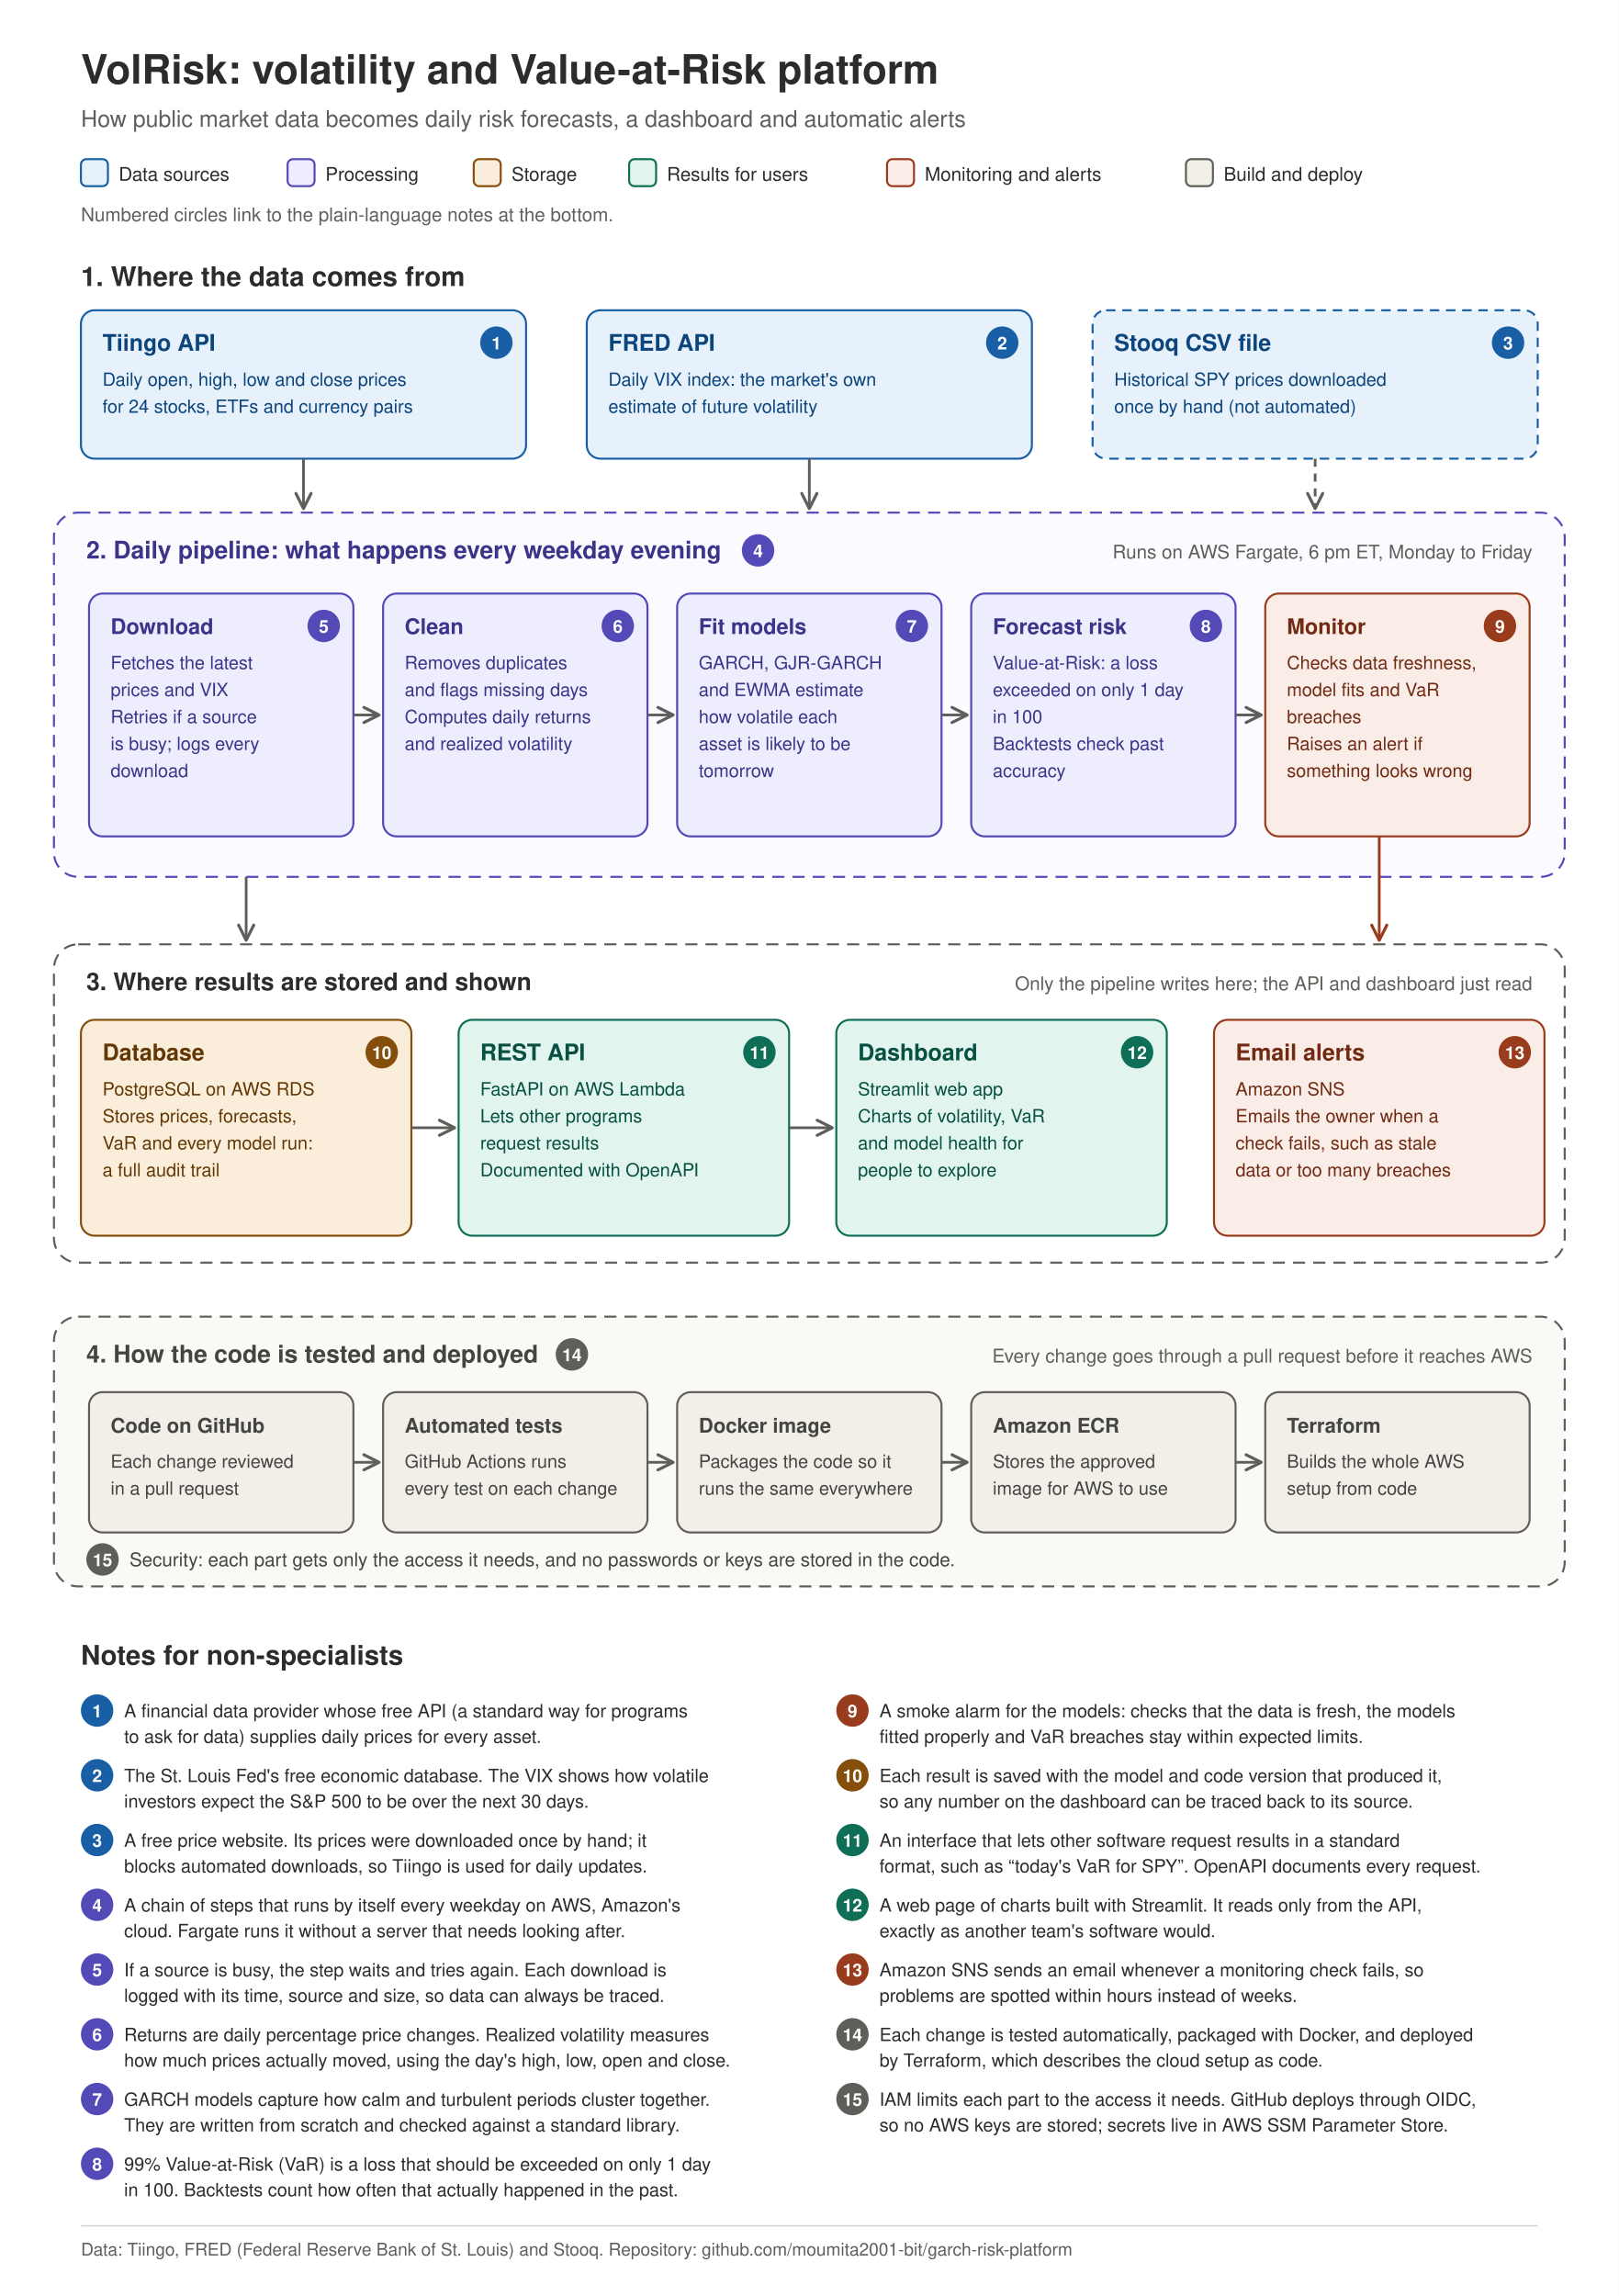
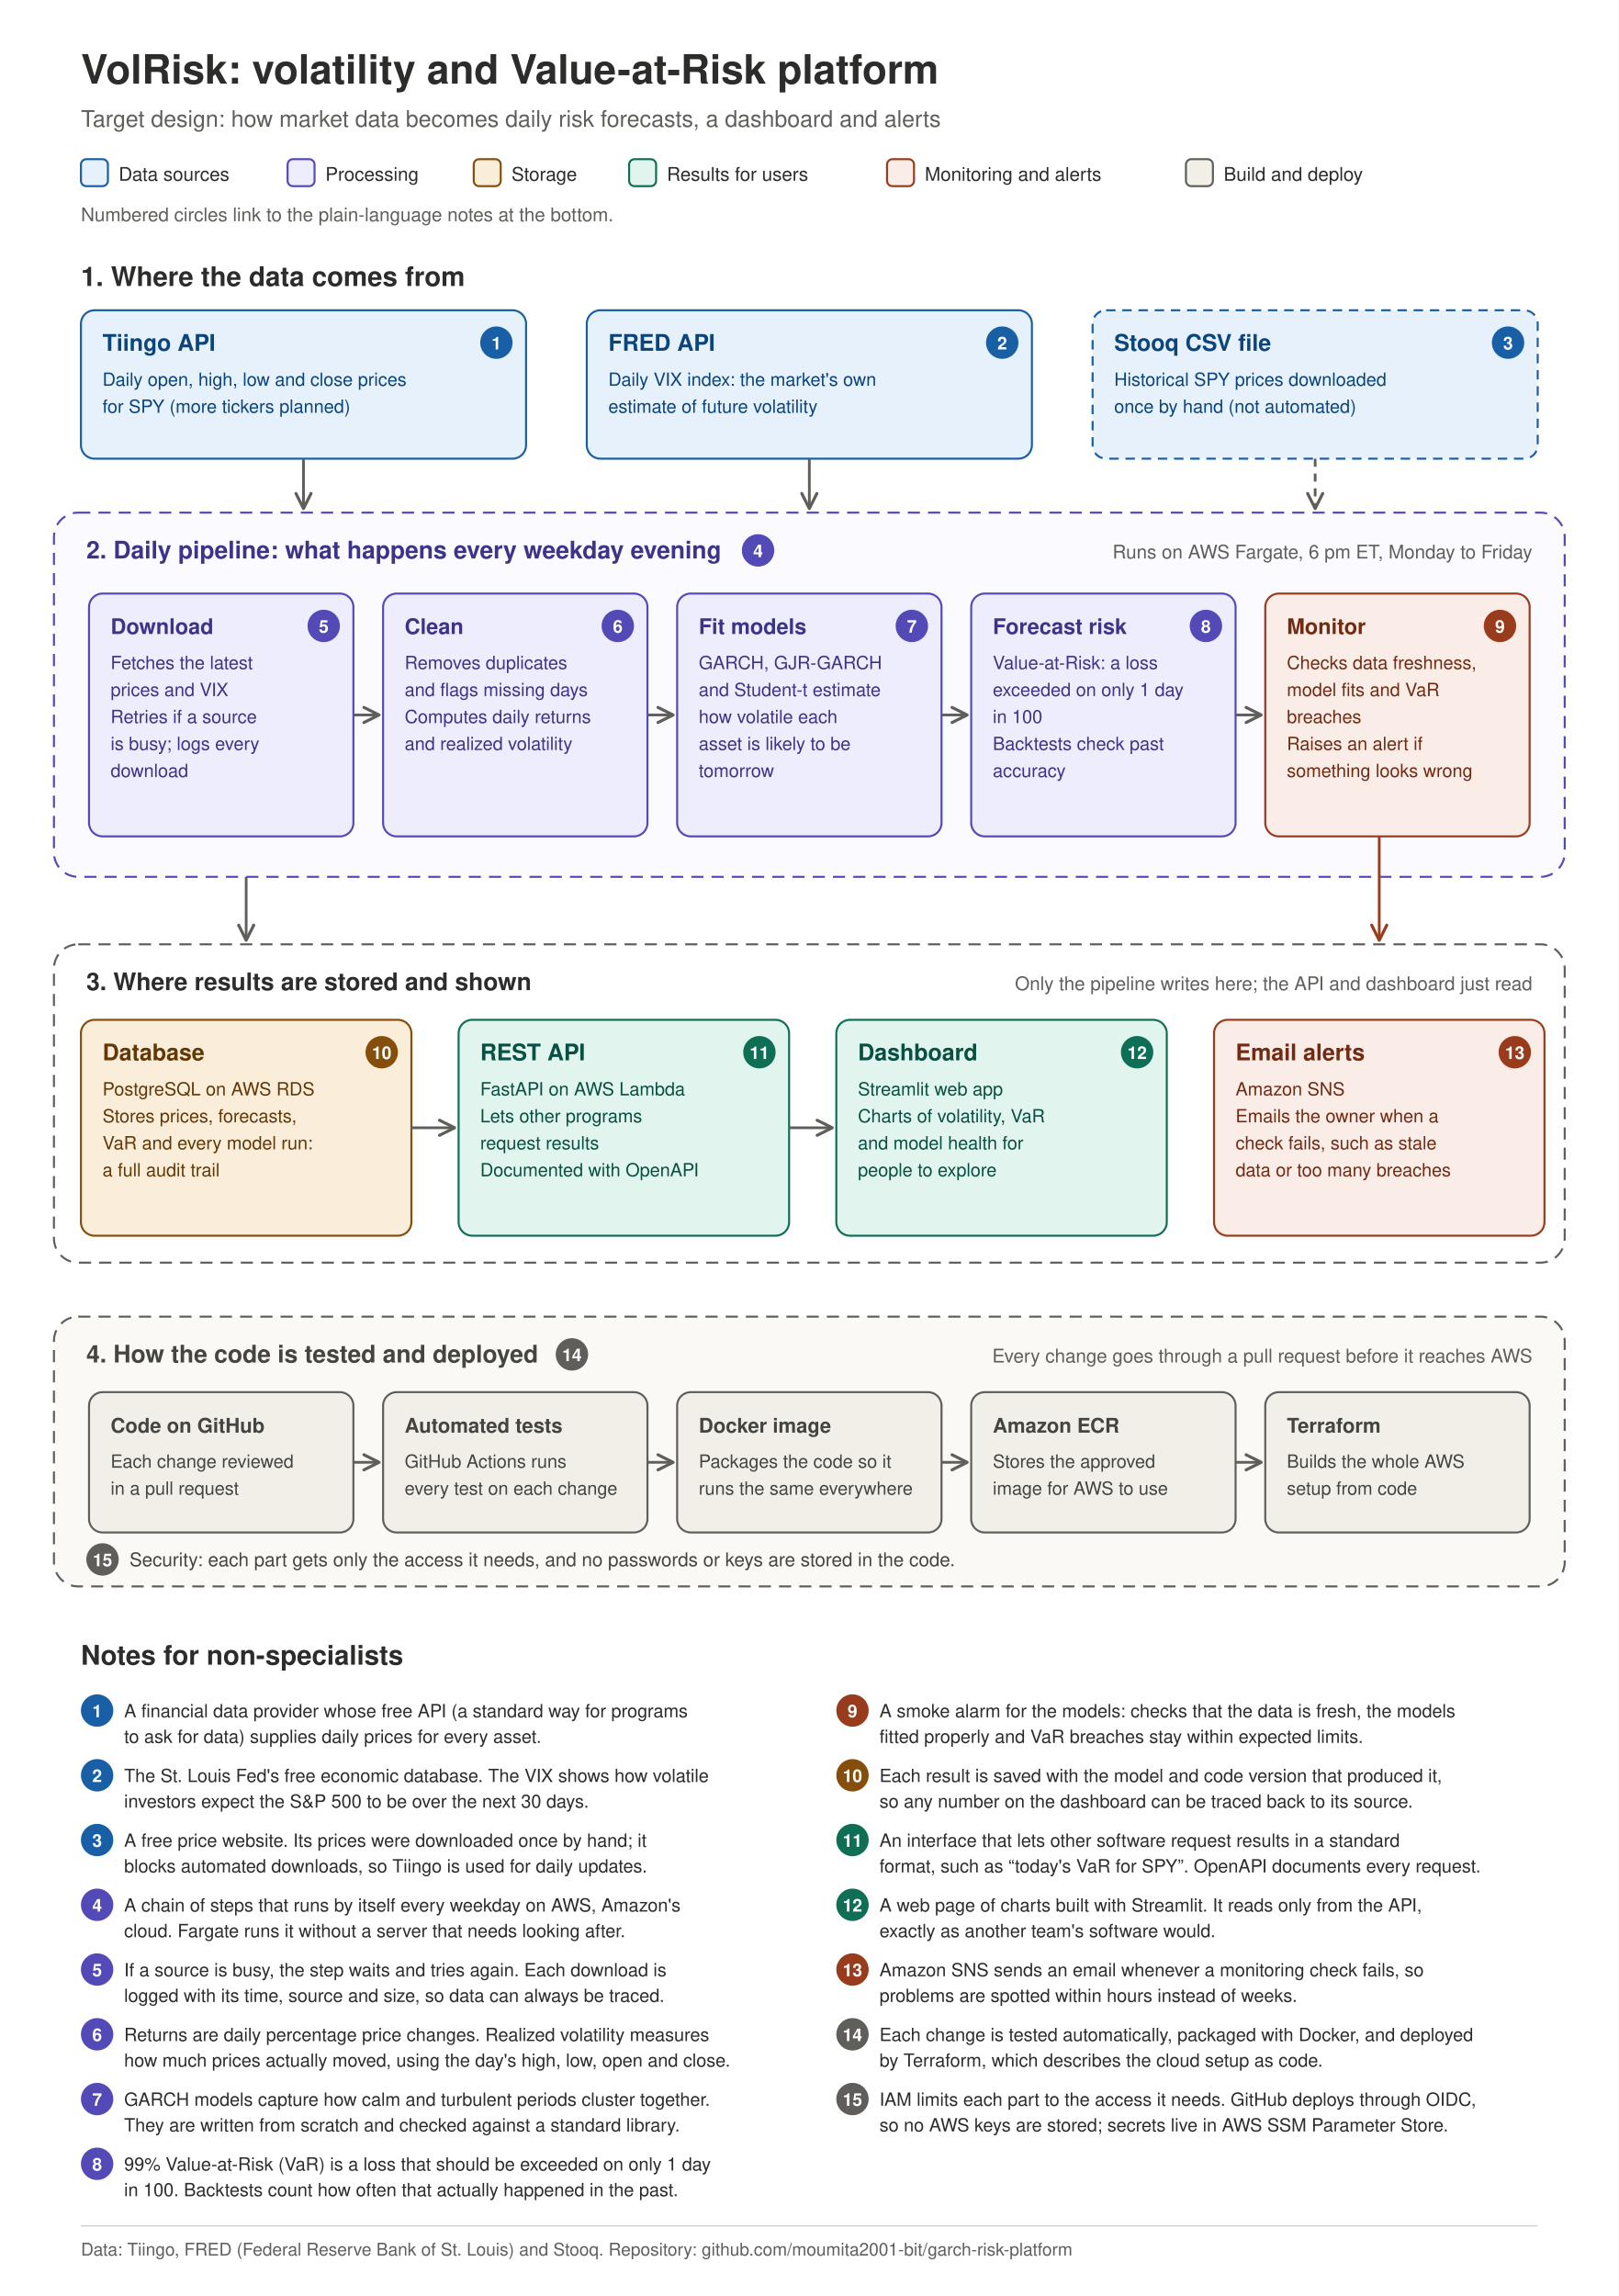
<svg xmlns="http://www.w3.org/2000/svg" width="1200" height="1702" viewBox="0 0 1200 1702" font-family="-apple-system, 'Segoe UI', Helvetica, Arial, sans-serif" role="img" aria-labelledby="title desc">
  <defs>
    <marker id="arr" viewBox="0 0 10 10" refX="9" refY="5" markerWidth="7" markerHeight="7" orient="auto-start-reverse">
      <path d="M1 1L9 5L1 9" fill="none" stroke="context-stroke" stroke-width="1.6" stroke-linecap="round" stroke-linejoin="round" />
    </marker>
  </defs>
  <rect width="1200" height="1702" fill="#FFFFFF" />
  <text x="60" y="62" font-size="30" fill="#2C2C2A" font-weight="700" text-anchor="start">VolRisk: volatility and Value-at-Risk platform</text>
-   <text x="60" y="94" font-size="17" fill="#5F5E5A" font-weight="400" text-anchor="start">How public market data becomes daily risk forecasts, a dashboard and automatic alerts</text>
+   <text x="60" y="94" font-size="17" fill="#5F5E5A" font-weight="400" text-anchor="start">Target design: how market data becomes daily risk forecasts, a dashboard and alerts</text>
  <rect x="60" y="118" width="20" height="20" rx="4" fill="#E6F1FB" stroke="#185FA5" stroke-width="1.5" />
  <text x="88" y="134" font-size="14" fill="#2C2C2A" font-weight="400" text-anchor="start">Data sources</text>
  <rect x="213.2" y="118" width="20" height="20" rx="4" fill="#EEEDFE" stroke="#534AB7" stroke-width="1.5" />
  <text x="241.2" y="134" font-size="14" fill="#2C2C2A" font-weight="400" text-anchor="start">Processing</text>
  <rect x="351.2" y="118" width="20" height="20" rx="4" fill="#FAEEDA" stroke="#854F0B" stroke-width="1.5" />
  <text x="379.2" y="134" font-size="14" fill="#2C2C2A" font-weight="400" text-anchor="start">Storage</text>
  <rect x="466.4" y="118" width="20" height="20" rx="4" fill="#E1F5EE" stroke="#0F6E56" stroke-width="1.5" />
  <text x="494.4" y="134" font-size="14" fill="#2C2C2A" font-weight="400" text-anchor="start">Results for users</text>
  <rect x="657.6" y="118" width="20" height="20" rx="4" fill="#FAECE7" stroke="#993C1D" stroke-width="1.5" />
  <text x="685.6" y="134" font-size="14" fill="#2C2C2A" font-weight="400" text-anchor="start">Monitoring and alerts</text>
  <rect x="879.2" y="118" width="20" height="20" rx="4" fill="#F1EFE8" stroke="#5F5E5A" stroke-width="1.5" />
  <text x="907.2" y="134" font-size="14" fill="#2C2C2A" font-weight="400" text-anchor="start">Build and deploy</text>
  <text x="60" y="164" font-size="14" fill="#5F5E5A" font-weight="400" text-anchor="start">Numbered circles link to the plain-language notes at the bottom.</text>
  <text x="60" y="212" font-size="20" fill="#2C2C2A" font-weight="700" text-anchor="start">1. Where the data comes from</text>
  <rect x="60" y="230" width="330" height="110" rx="10" fill="#E6F1FB" stroke="#185FA5" stroke-width="1.5" />
  <text x="76" y="260" font-size="17" fill="#0C447C" font-weight="700" text-anchor="start">Tiingo API</text>
  <text x="76" y="286" font-size="13.5" fill="#0C447C" font-weight="400" text-anchor="start">Daily open, high, low and close prices</text>
-   <text x="76" y="306" font-size="13.5" fill="#0C447C" font-weight="400" text-anchor="start">for 24 stocks, ETFs and currency pairs</text>
+   <text x="76" y="306" font-size="13.5" fill="#0C447C" font-weight="400" text-anchor="start">for SPY (more tickers planned)</text>
  <circle cx="368" cy="254" r="12" fill="#185FA5" />
  <text x="368" y="259" font-size="13" fill="#FFFFFF" font-weight="700" text-anchor="middle">1</text>
  <rect x="435" y="230" width="330" height="110" rx="10" fill="#E6F1FB" stroke="#185FA5" stroke-width="1.5" />
  <text x="451" y="260" font-size="17" fill="#0C447C" font-weight="700" text-anchor="start">FRED API</text>
  <text x="451" y="286" font-size="13.5" fill="#0C447C" font-weight="400" text-anchor="start">Daily VIX index: the market's own</text>
  <text x="451" y="306" font-size="13.5" fill="#0C447C" font-weight="400" text-anchor="start">estimate of future volatility</text>
  <circle cx="743" cy="254" r="12" fill="#185FA5" />
  <text x="743" y="259" font-size="13" fill="#FFFFFF" font-weight="700" text-anchor="middle">2</text>
  <rect x="810" y="230" width="330" height="110" rx="10" fill="#E6F1FB" stroke="#185FA5" stroke-width="1.5" stroke-dasharray="7 5" />
  <text x="826" y="260" font-size="17" fill="#0C447C" font-weight="700" text-anchor="start">Stooq CSV file</text>
  <text x="826" y="286" font-size="13.5" fill="#0C447C" font-weight="400" text-anchor="start">Historical SPY prices downloaded</text>
  <text x="826" y="306" font-size="13.5" fill="#0C447C" font-weight="400" text-anchor="start">once by hand (not automated)</text>
  <circle cx="1118" cy="254" r="12" fill="#185FA5" />
  <text x="1118" y="259" font-size="13" fill="#FFFFFF" font-weight="700" text-anchor="middle">3</text>
  <rect x="40" y="380" width="1120" height="270" rx="18" fill="#FBFAFF" stroke="#534AB7" stroke-width="1.5" stroke-dasharray="9 6" />
  <text x="64" y="414" font-size="18" fill="#3C3489" font-weight="700" text-anchor="start">2. Daily pipeline: what happens every weekday evening</text>
  <circle cx="562" cy="408" r="12" fill="#534AB7" />
  <text x="562" y="413" font-size="13" fill="#FFFFFF" font-weight="700" text-anchor="middle">4</text>
  <text x="1136" y="414" font-size="14" fill="#5F5E5A" font-weight="400" text-anchor="end">Runs on AWS Fargate, 6 pm ET, Monday to Friday</text>
  <line x1="225.0" y1="340" x2="225.0" y2="377" stroke="#5F5E5A" stroke-width="2" marker-end="url(#arr)" />
  <line x1="600.0" y1="340" x2="600.0" y2="377" stroke="#5F5E5A" stroke-width="2" marker-end="url(#arr)" />
  <line x1="975.0" y1="340" x2="975.0" y2="377" stroke="#5F5E5A" stroke-width="2" stroke-dasharray="6 5" marker-end="url(#arr)" />
  <rect x="66" y="440" width="196" height="180" rx="10" fill="#EEEDFE" stroke="#534AB7" stroke-width="1.5" />
  <text x="82" y="470" font-size="16" fill="#3C3489" font-weight="700" text-anchor="start">Download</text>
  <text x="82" y="496" font-size="13.5" fill="#3C3489" font-weight="400" text-anchor="start">Fetches the latest</text>
  <text x="82" y="516" font-size="13.5" fill="#3C3489" font-weight="400" text-anchor="start">prices and VIX</text>
  <text x="82" y="536" font-size="13.5" fill="#3C3489" font-weight="400" text-anchor="start">Retries if a source</text>
  <text x="82" y="556" font-size="13.5" fill="#3C3489" font-weight="400" text-anchor="start">is busy; logs every</text>
  <text x="82" y="576" font-size="13.5" fill="#3C3489" font-weight="400" text-anchor="start">download</text>
  <circle cx="240" cy="464" r="12" fill="#534AB7" />
  <text x="240" y="469" font-size="13" fill="#FFFFFF" font-weight="700" text-anchor="middle">5</text>
  <rect x="284" y="440" width="196" height="180" rx="10" fill="#EEEDFE" stroke="#534AB7" stroke-width="1.5" />
  <text x="300" y="470" font-size="16" fill="#3C3489" font-weight="700" text-anchor="start">Clean</text>
  <text x="300" y="496" font-size="13.5" fill="#3C3489" font-weight="400" text-anchor="start">Removes duplicates</text>
  <text x="300" y="516" font-size="13.5" fill="#3C3489" font-weight="400" text-anchor="start">and flags missing days</text>
  <text x="300" y="536" font-size="13.5" fill="#3C3489" font-weight="400" text-anchor="start">Computes daily returns</text>
  <text x="300" y="556" font-size="13.5" fill="#3C3489" font-weight="400" text-anchor="start">and realized volatility</text>
  <circle cx="458" cy="464" r="12" fill="#534AB7" />
  <text x="458" y="469" font-size="13" fill="#FFFFFF" font-weight="700" text-anchor="middle">6</text>
  <rect x="502" y="440" width="196" height="180" rx="10" fill="#EEEDFE" stroke="#534AB7" stroke-width="1.5" />
  <text x="518" y="470" font-size="16" fill="#3C3489" font-weight="700" text-anchor="start">Fit models</text>
  <text x="518" y="496" font-size="13.5" fill="#3C3489" font-weight="400" text-anchor="start">GARCH, GJR-GARCH</text>
-   <text x="518" y="516" font-size="13.5" fill="#3C3489" font-weight="400" text-anchor="start">and EWMA estimate</text>
+   <text x="518" y="516" font-size="13.5" fill="#3C3489" font-weight="400" text-anchor="start">and Student-t estimate</text>
  <text x="518" y="536" font-size="13.5" fill="#3C3489" font-weight="400" text-anchor="start">how volatile each</text>
  <text x="518" y="556" font-size="13.5" fill="#3C3489" font-weight="400" text-anchor="start">asset is likely to be</text>
  <text x="518" y="576" font-size="13.5" fill="#3C3489" font-weight="400" text-anchor="start">tomorrow</text>
  <circle cx="676" cy="464" r="12" fill="#534AB7" />
  <text x="676" y="469" font-size="13" fill="#FFFFFF" font-weight="700" text-anchor="middle">7</text>
  <rect x="720" y="440" width="196" height="180" rx="10" fill="#EEEDFE" stroke="#534AB7" stroke-width="1.5" />
  <text x="736" y="470" font-size="16" fill="#3C3489" font-weight="700" text-anchor="start">Forecast risk</text>
  <text x="736" y="496" font-size="13.5" fill="#3C3489" font-weight="400" text-anchor="start">Value-at-Risk: a loss</text>
  <text x="736" y="516" font-size="13.5" fill="#3C3489" font-weight="400" text-anchor="start">exceeded on only 1 day</text>
  <text x="736" y="536" font-size="13.5" fill="#3C3489" font-weight="400" text-anchor="start">in 100</text>
  <text x="736" y="556" font-size="13.5" fill="#3C3489" font-weight="400" text-anchor="start">Backtests check past</text>
  <text x="736" y="576" font-size="13.5" fill="#3C3489" font-weight="400" text-anchor="start">accuracy</text>
  <circle cx="894" cy="464" r="12" fill="#534AB7" />
  <text x="894" y="469" font-size="13" fill="#FFFFFF" font-weight="700" text-anchor="middle">8</text>
  <rect x="938" y="440" width="196" height="180" rx="10" fill="#FAECE7" stroke="#993C1D" stroke-width="1.5" />
  <text x="954" y="470" font-size="16" fill="#712B13" font-weight="700" text-anchor="start">Monitor</text>
  <text x="954" y="496" font-size="13.5" fill="#712B13" font-weight="400" text-anchor="start">Checks data freshness,</text>
  <text x="954" y="516" font-size="13.5" fill="#712B13" font-weight="400" text-anchor="start">model fits and VaR</text>
  <text x="954" y="536" font-size="13.5" fill="#712B13" font-weight="400" text-anchor="start">breaches</text>
  <text x="954" y="556" font-size="13.5" fill="#712B13" font-weight="400" text-anchor="start">Raises an alert if</text>
  <text x="954" y="576" font-size="13.5" fill="#712B13" font-weight="400" text-anchor="start">something looks wrong</text>
  <circle cx="1112" cy="464" r="12" fill="#993C1D" />
  <text x="1112" y="469" font-size="13" fill="#FFFFFF" font-weight="700" text-anchor="middle">9</text>
  <line x1="262" y1="530.0" x2="281" y2="530.0" stroke="#5F5E5A" stroke-width="2" marker-end="url(#arr)" />
  <line x1="480" y1="530.0" x2="499" y2="530.0" stroke="#5F5E5A" stroke-width="2" marker-end="url(#arr)" />
  <line x1="698" y1="530.0" x2="717" y2="530.0" stroke="#5F5E5A" stroke-width="2" marker-end="url(#arr)" />
  <line x1="916" y1="530.0" x2="935" y2="530.0" stroke="#5F5E5A" stroke-width="2" marker-end="url(#arr)" />
  <rect x="40" y="700" width="1120" height="236" rx="18" fill="#FFFFFF" stroke="#5F5E5A" stroke-width="1.5" stroke-dasharray="9 6" />
  <text x="64" y="734" font-size="18" fill="#2C2C2A" font-weight="700" text-anchor="start">3. Where results are stored and shown</text>
  <text x="1136" y="734" font-size="14" fill="#5F5E5A" font-weight="400" text-anchor="end">Only the pipeline writes here; the API and dashboard just read</text>
  <rect x="60" y="756" width="245" height="160" rx="10" fill="#FAEEDA" stroke="#854F0B" stroke-width="1.5" />
  <text x="76" y="786" font-size="17" fill="#633806" font-weight="700" text-anchor="start">Database</text>
  <text x="76" y="812" font-size="13.5" fill="#633806" font-weight="400" text-anchor="start">PostgreSQL on AWS RDS</text>
  <text x="76" y="832" font-size="13.5" fill="#633806" font-weight="400" text-anchor="start">Stores prices, forecasts,</text>
  <text x="76" y="852" font-size="13.5" fill="#633806" font-weight="400" text-anchor="start">VaR and every model run:</text>
  <text x="76" y="872" font-size="13.5" fill="#633806" font-weight="400" text-anchor="start">a full audit trail</text>
  <circle cx="283" cy="780" r="12" fill="#854F0B" />
  <text x="283" y="785" font-size="13" fill="#FFFFFF" font-weight="700" text-anchor="middle">10</text>
  <rect x="340" y="756" width="245" height="160" rx="10" fill="#E1F5EE" stroke="#0F6E56" stroke-width="1.5" />
  <text x="356" y="786" font-size="17" fill="#085041" font-weight="700" text-anchor="start">REST API</text>
  <text x="356" y="812" font-size="13.5" fill="#085041" font-weight="400" text-anchor="start">FastAPI on AWS Lambda</text>
  <text x="356" y="832" font-size="13.5" fill="#085041" font-weight="400" text-anchor="start">Lets other programs</text>
  <text x="356" y="852" font-size="13.5" fill="#085041" font-weight="400" text-anchor="start">request results</text>
  <text x="356" y="872" font-size="13.5" fill="#085041" font-weight="400" text-anchor="start">Documented with OpenAPI</text>
  <circle cx="563" cy="780" r="12" fill="#0F6E56" />
  <text x="563" y="785" font-size="13" fill="#FFFFFF" font-weight="700" text-anchor="middle">11</text>
  <rect x="620" y="756" width="245" height="160" rx="10" fill="#E1F5EE" stroke="#0F6E56" stroke-width="1.5" />
  <text x="636" y="786" font-size="17" fill="#085041" font-weight="700" text-anchor="start">Dashboard</text>
  <text x="636" y="812" font-size="13.5" fill="#085041" font-weight="400" text-anchor="start">Streamlit web app</text>
  <text x="636" y="832" font-size="13.5" fill="#085041" font-weight="400" text-anchor="start">Charts of volatility, VaR</text>
  <text x="636" y="852" font-size="13.5" fill="#085041" font-weight="400" text-anchor="start">and model health for</text>
  <text x="636" y="872" font-size="13.5" fill="#085041" font-weight="400" text-anchor="start">people to explore</text>
  <circle cx="843" cy="780" r="12" fill="#0F6E56" />
  <text x="843" y="785" font-size="13" fill="#FFFFFF" font-weight="700" text-anchor="middle">12</text>
  <rect x="900" y="756" width="245" height="160" rx="10" fill="#FAECE7" stroke="#993C1D" stroke-width="1.5" />
  <text x="916" y="786" font-size="17" fill="#712B13" font-weight="700" text-anchor="start">Email alerts</text>
  <text x="916" y="812" font-size="13.5" fill="#712B13" font-weight="400" text-anchor="start">Amazon SNS</text>
  <text x="916" y="832" font-size="13.5" fill="#712B13" font-weight="400" text-anchor="start">Emails the owner when a</text>
  <text x="916" y="852" font-size="13.5" fill="#712B13" font-weight="400" text-anchor="start">check fails, such as stale</text>
  <text x="916" y="872" font-size="13.5" fill="#712B13" font-weight="400" text-anchor="start">data or too many breaches</text>
  <circle cx="1123" cy="780" r="12" fill="#993C1D" />
  <text x="1123" y="785" font-size="13" fill="#FFFFFF" font-weight="700" text-anchor="middle">13</text>
  <line x1="182.5" y1="650" x2="182.5" y2="697" stroke="#5F5E5A" stroke-width="2" marker-end="url(#arr)" />
  <line x1="1022.5" y1="620" x2="1022.5" y2="697" stroke="#993C1D" stroke-width="2" marker-end="url(#arr)" />
  <line x1="305" y1="836.0" x2="337" y2="836.0" stroke="#5F5E5A" stroke-width="2" marker-end="url(#arr)" />
  <line x1="585" y1="836.0" x2="617" y2="836.0" stroke="#5F5E5A" stroke-width="2" marker-end="url(#arr)" />
  <rect x="40" y="976" width="1120" height="200" rx="18" fill="#FAF9F6" stroke="#5F5E5A" stroke-width="1.5" stroke-dasharray="9 6" />
  <text x="64" y="1010" font-size="18" fill="#444441" font-weight="700" text-anchor="start">4. How the code is tested and deployed</text>
  <circle cx="424" cy="1004" r="12" fill="#5F5E5A" />
  <text x="424" y="1009" font-size="13" fill="#FFFFFF" font-weight="700" text-anchor="middle">14</text>
  <text x="1136" y="1010" font-size="14" fill="#5F5E5A" font-weight="400" text-anchor="end">Every change goes through a pull request before it reaches AWS</text>
  <rect x="66" y="1032" width="196" height="104" rx="10" fill="#F1EFE8" stroke="#5F5E5A" stroke-width="1.5" />
  <text x="82" y="1062" font-size="15" fill="#444441" font-weight="700" text-anchor="start">Code on GitHub</text>
  <text x="82" y="1088" font-size="13.5" fill="#444441" font-weight="400" text-anchor="start">Each change reviewed</text>
  <text x="82" y="1108" font-size="13.5" fill="#444441" font-weight="400" text-anchor="start">in a pull request</text>
  <rect x="284" y="1032" width="196" height="104" rx="10" fill="#F1EFE8" stroke="#5F5E5A" stroke-width="1.5" />
  <text x="300" y="1062" font-size="15" fill="#444441" font-weight="700" text-anchor="start">Automated tests</text>
  <text x="300" y="1088" font-size="13.5" fill="#444441" font-weight="400" text-anchor="start">GitHub Actions runs</text>
  <text x="300" y="1108" font-size="13.5" fill="#444441" font-weight="400" text-anchor="start">every test on each change</text>
  <rect x="502" y="1032" width="196" height="104" rx="10" fill="#F1EFE8" stroke="#5F5E5A" stroke-width="1.5" />
  <text x="518" y="1062" font-size="15" fill="#444441" font-weight="700" text-anchor="start">Docker image</text>
  <text x="518" y="1088" font-size="13.5" fill="#444441" font-weight="400" text-anchor="start">Packages the code so it</text>
  <text x="518" y="1108" font-size="13.5" fill="#444441" font-weight="400" text-anchor="start">runs the same everywhere</text>
  <rect x="720" y="1032" width="196" height="104" rx="10" fill="#F1EFE8" stroke="#5F5E5A" stroke-width="1.5" />
  <text x="736" y="1062" font-size="15" fill="#444441" font-weight="700" text-anchor="start">Amazon ECR</text>
  <text x="736" y="1088" font-size="13.5" fill="#444441" font-weight="400" text-anchor="start">Stores the approved</text>
  <text x="736" y="1108" font-size="13.5" fill="#444441" font-weight="400" text-anchor="start">image for AWS to use</text>
  <rect x="938" y="1032" width="196" height="104" rx="10" fill="#F1EFE8" stroke="#5F5E5A" stroke-width="1.5" />
  <text x="954" y="1062" font-size="15" fill="#444441" font-weight="700" text-anchor="start">Terraform</text>
  <text x="954" y="1088" font-size="13.5" fill="#444441" font-weight="400" text-anchor="start">Builds the whole AWS</text>
  <text x="954" y="1108" font-size="13.5" fill="#444441" font-weight="400" text-anchor="start">setup from code</text>
  <line x1="262" y1="1084.0" x2="281" y2="1084.0" stroke="#5F5E5A" stroke-width="2" marker-end="url(#arr)" />
  <line x1="480" y1="1084.0" x2="499" y2="1084.0" stroke="#5F5E5A" stroke-width="2" marker-end="url(#arr)" />
  <line x1="698" y1="1084.0" x2="717" y2="1084.0" stroke="#5F5E5A" stroke-width="2" marker-end="url(#arr)" />
  <line x1="916" y1="1084.0" x2="935" y2="1084.0" stroke="#5F5E5A" stroke-width="2" marker-end="url(#arr)" />
  <circle cx="76" cy="1156" r="12" fill="#5F5E5A" />
  <text x="76" y="1161" font-size="13" fill="#FFFFFF" font-weight="700" text-anchor="middle">15</text>
  <text x="96" y="1161" font-size="14" fill="#444441" font-weight="400" text-anchor="start">Security: each part gets only the access it needs, and no passwords or keys are stored in the code.</text>
  <text x="60" y="1234" font-size="20" fill="#2C2C2A" font-weight="700" text-anchor="start">Notes for non-specialists</text>
  <circle cx="72" cy="1268" r="12" fill="#185FA5" />
  <text x="72" y="1273" font-size="13" fill="#FFFFFF" font-weight="700" text-anchor="middle">1</text>
  <text x="92" y="1273" font-size="13.5" fill="#2C2C2A" font-weight="400" text-anchor="start">A financial data provider whose free API (a standard way for programs</text>
  <text x="92" y="1292" font-size="13.5" fill="#2C2C2A" font-weight="400" text-anchor="start">to ask for data) supplies daily prices for every asset.</text>
  <circle cx="72" cy="1316" r="12" fill="#185FA5" />
  <text x="72" y="1321" font-size="13" fill="#FFFFFF" font-weight="700" text-anchor="middle">2</text>
  <text x="92" y="1321" font-size="13.5" fill="#2C2C2A" font-weight="400" text-anchor="start">The St. Louis Fed's free economic database. The VIX shows how volatile</text>
  <text x="92" y="1340" font-size="13.5" fill="#2C2C2A" font-weight="400" text-anchor="start">investors expect the S&amp;P 500 to be over the next 30 days.</text>
  <circle cx="72" cy="1364" r="12" fill="#185FA5" />
  <text x="72" y="1369" font-size="13" fill="#FFFFFF" font-weight="700" text-anchor="middle">3</text>
  <text x="92" y="1369" font-size="13.5" fill="#2C2C2A" font-weight="400" text-anchor="start">A free price website. Its prices were downloaded once by hand; it</text>
  <text x="92" y="1388" font-size="13.5" fill="#2C2C2A" font-weight="400" text-anchor="start">blocks automated downloads, so Tiingo is used for daily updates.</text>
  <circle cx="72" cy="1412" r="12" fill="#534AB7" />
  <text x="72" y="1417" font-size="13" fill="#FFFFFF" font-weight="700" text-anchor="middle">4</text>
  <text x="92" y="1417" font-size="13.5" fill="#2C2C2A" font-weight="400" text-anchor="start">A chain of steps that runs by itself every weekday on AWS, Amazon's</text>
  <text x="92" y="1436" font-size="13.5" fill="#2C2C2A" font-weight="400" text-anchor="start">cloud. Fargate runs it without a server that needs looking after.</text>
  <circle cx="72" cy="1460" r="12" fill="#534AB7" />
  <text x="72" y="1465" font-size="13" fill="#FFFFFF" font-weight="700" text-anchor="middle">5</text>
  <text x="92" y="1465" font-size="13.5" fill="#2C2C2A" font-weight="400" text-anchor="start">If a source is busy, the step waits and tries again. Each download is</text>
  <text x="92" y="1484" font-size="13.5" fill="#2C2C2A" font-weight="400" text-anchor="start">logged with its time, source and size, so data can always be traced.</text>
  <circle cx="72" cy="1508" r="12" fill="#534AB7" />
  <text x="72" y="1513" font-size="13" fill="#FFFFFF" font-weight="700" text-anchor="middle">6</text>
  <text x="92" y="1513" font-size="13.5" fill="#2C2C2A" font-weight="400" text-anchor="start">Returns are daily percentage price changes. Realized volatility measures</text>
  <text x="92" y="1532" font-size="13.5" fill="#2C2C2A" font-weight="400" text-anchor="start">how much prices actually moved, using the day's high, low, open and close.</text>
  <circle cx="72" cy="1556" r="12" fill="#534AB7" />
  <text x="72" y="1561" font-size="13" fill="#FFFFFF" font-weight="700" text-anchor="middle">7</text>
  <text x="92" y="1561" font-size="13.5" fill="#2C2C2A" font-weight="400" text-anchor="start">GARCH models capture how calm and turbulent periods cluster together.</text>
  <text x="92" y="1580" font-size="13.5" fill="#2C2C2A" font-weight="400" text-anchor="start">They are written from scratch and checked against a standard library.</text>
  <circle cx="72" cy="1604" r="12" fill="#534AB7" />
  <text x="72" y="1609" font-size="13" fill="#FFFFFF" font-weight="700" text-anchor="middle">8</text>
  <text x="92" y="1609" font-size="13.5" fill="#2C2C2A" font-weight="400" text-anchor="start">99% Value-at-Risk (VaR) is a loss that should be exceeded on only 1 day</text>
  <text x="92" y="1628" font-size="13.5" fill="#2C2C2A" font-weight="400" text-anchor="start">in 100. Backtests count how often that actually happened in the past.</text>
  <circle cx="632" cy="1268" r="12" fill="#993C1D" />
  <text x="632" y="1273" font-size="13" fill="#FFFFFF" font-weight="700" text-anchor="middle">9</text>
  <text x="652" y="1273" font-size="13.5" fill="#2C2C2A" font-weight="400" text-anchor="start">A smoke alarm for the models: checks that the data is fresh, the models</text>
  <text x="652" y="1292" font-size="13.5" fill="#2C2C2A" font-weight="400" text-anchor="start">fitted properly and VaR breaches stay within expected limits.</text>
  <circle cx="632" cy="1316" r="12" fill="#854F0B" />
  <text x="632" y="1321" font-size="13" fill="#FFFFFF" font-weight="700" text-anchor="middle">10</text>
  <text x="652" y="1321" font-size="13.5" fill="#2C2C2A" font-weight="400" text-anchor="start">Each result is saved with the model and code version that produced it,</text>
  <text x="652" y="1340" font-size="13.5" fill="#2C2C2A" font-weight="400" text-anchor="start">so any number on the dashboard can be traced back to its source.</text>
  <circle cx="632" cy="1364" r="12" fill="#0F6E56" />
  <text x="632" y="1369" font-size="13" fill="#FFFFFF" font-weight="700" text-anchor="middle">11</text>
  <text x="652" y="1369" font-size="13.5" fill="#2C2C2A" font-weight="400" text-anchor="start">An interface that lets other software request results in a standard</text>
  <text x="652" y="1388" font-size="13.5" fill="#2C2C2A" font-weight="400" text-anchor="start">format, such as “today's VaR for SPY”. OpenAPI documents every request.</text>
  <circle cx="632" cy="1412" r="12" fill="#0F6E56" />
  <text x="632" y="1417" font-size="13" fill="#FFFFFF" font-weight="700" text-anchor="middle">12</text>
  <text x="652" y="1417" font-size="13.5" fill="#2C2C2A" font-weight="400" text-anchor="start">A web page of charts built with Streamlit. It reads only from the API,</text>
  <text x="652" y="1436" font-size="13.5" fill="#2C2C2A" font-weight="400" text-anchor="start">exactly as another team's software would.</text>
  <circle cx="632" cy="1460" r="12" fill="#993C1D" />
  <text x="632" y="1465" font-size="13" fill="#FFFFFF" font-weight="700" text-anchor="middle">13</text>
  <text x="652" y="1465" font-size="13.5" fill="#2C2C2A" font-weight="400" text-anchor="start">Amazon SNS sends an email whenever a monitoring check fails, so</text>
  <text x="652" y="1484" font-size="13.5" fill="#2C2C2A" font-weight="400" text-anchor="start">problems are spotted within hours instead of weeks.</text>
  <circle cx="632" cy="1508" r="12" fill="#5F5E5A" />
  <text x="632" y="1513" font-size="13" fill="#FFFFFF" font-weight="700" text-anchor="middle">14</text>
  <text x="652" y="1513" font-size="13.5" fill="#2C2C2A" font-weight="400" text-anchor="start">Each change is tested automatically, packaged with Docker, and deployed</text>
  <text x="652" y="1532" font-size="13.5" fill="#2C2C2A" font-weight="400" text-anchor="start">by Terraform, which describes the cloud setup as code.</text>
  <circle cx="632" cy="1556" r="12" fill="#5F5E5A" />
  <text x="632" y="1561" font-size="13" fill="#FFFFFF" font-weight="700" text-anchor="middle">15</text>
  <text x="652" y="1561" font-size="13.5" fill="#2C2C2A" font-weight="400" text-anchor="start">IAM limits each part to the access it needs. GitHub deploys through OIDC,</text>
  <text x="652" y="1580" font-size="13.5" fill="#2C2C2A" font-weight="400" text-anchor="start">so no AWS keys are stored; secrets live in AWS SSM Parameter Store.</text>
  <line x1="60" y1="1650" x2="1140" y2="1650" stroke="#D3D1C7" stroke-width="1" />
  <text x="60" y="1672" font-size="13" fill="#5F5E5A" font-weight="400" text-anchor="start">Data: Tiingo, FRED (Federal Reserve Bank of St. Louis) and Stooq. Repository: github.com/moumita2001-bit/garch-risk-platform</text>
</svg>
